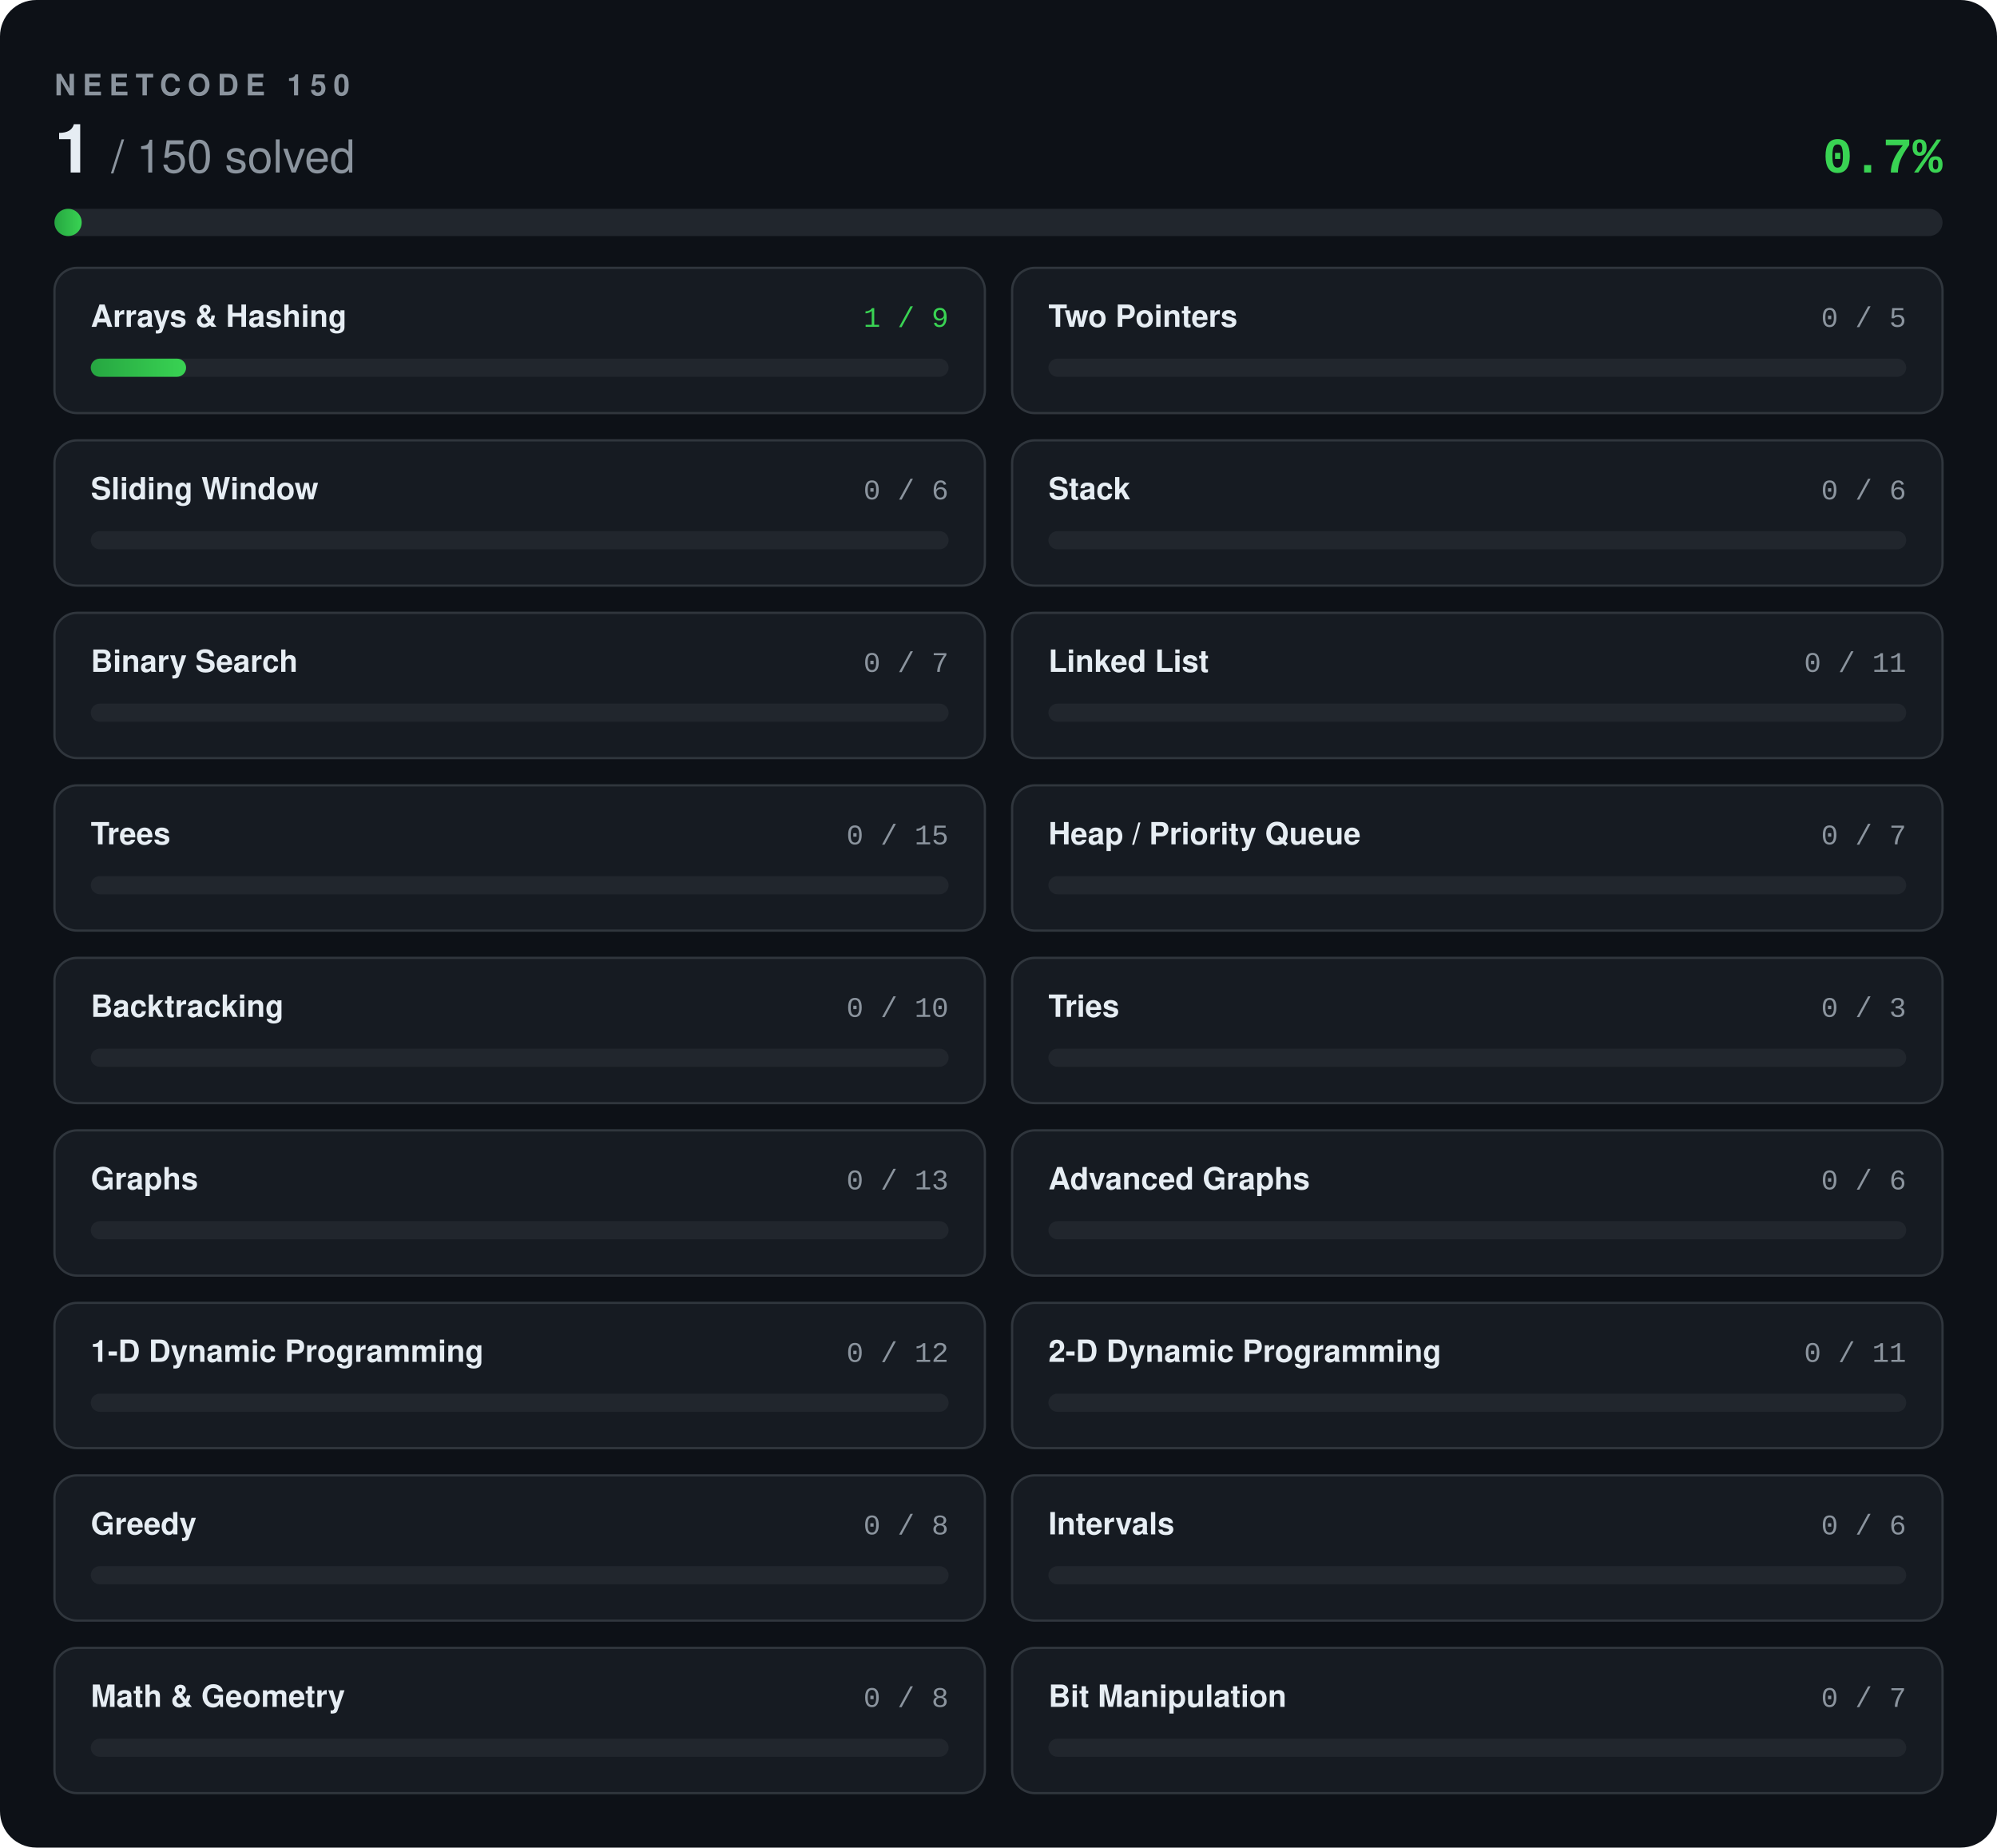
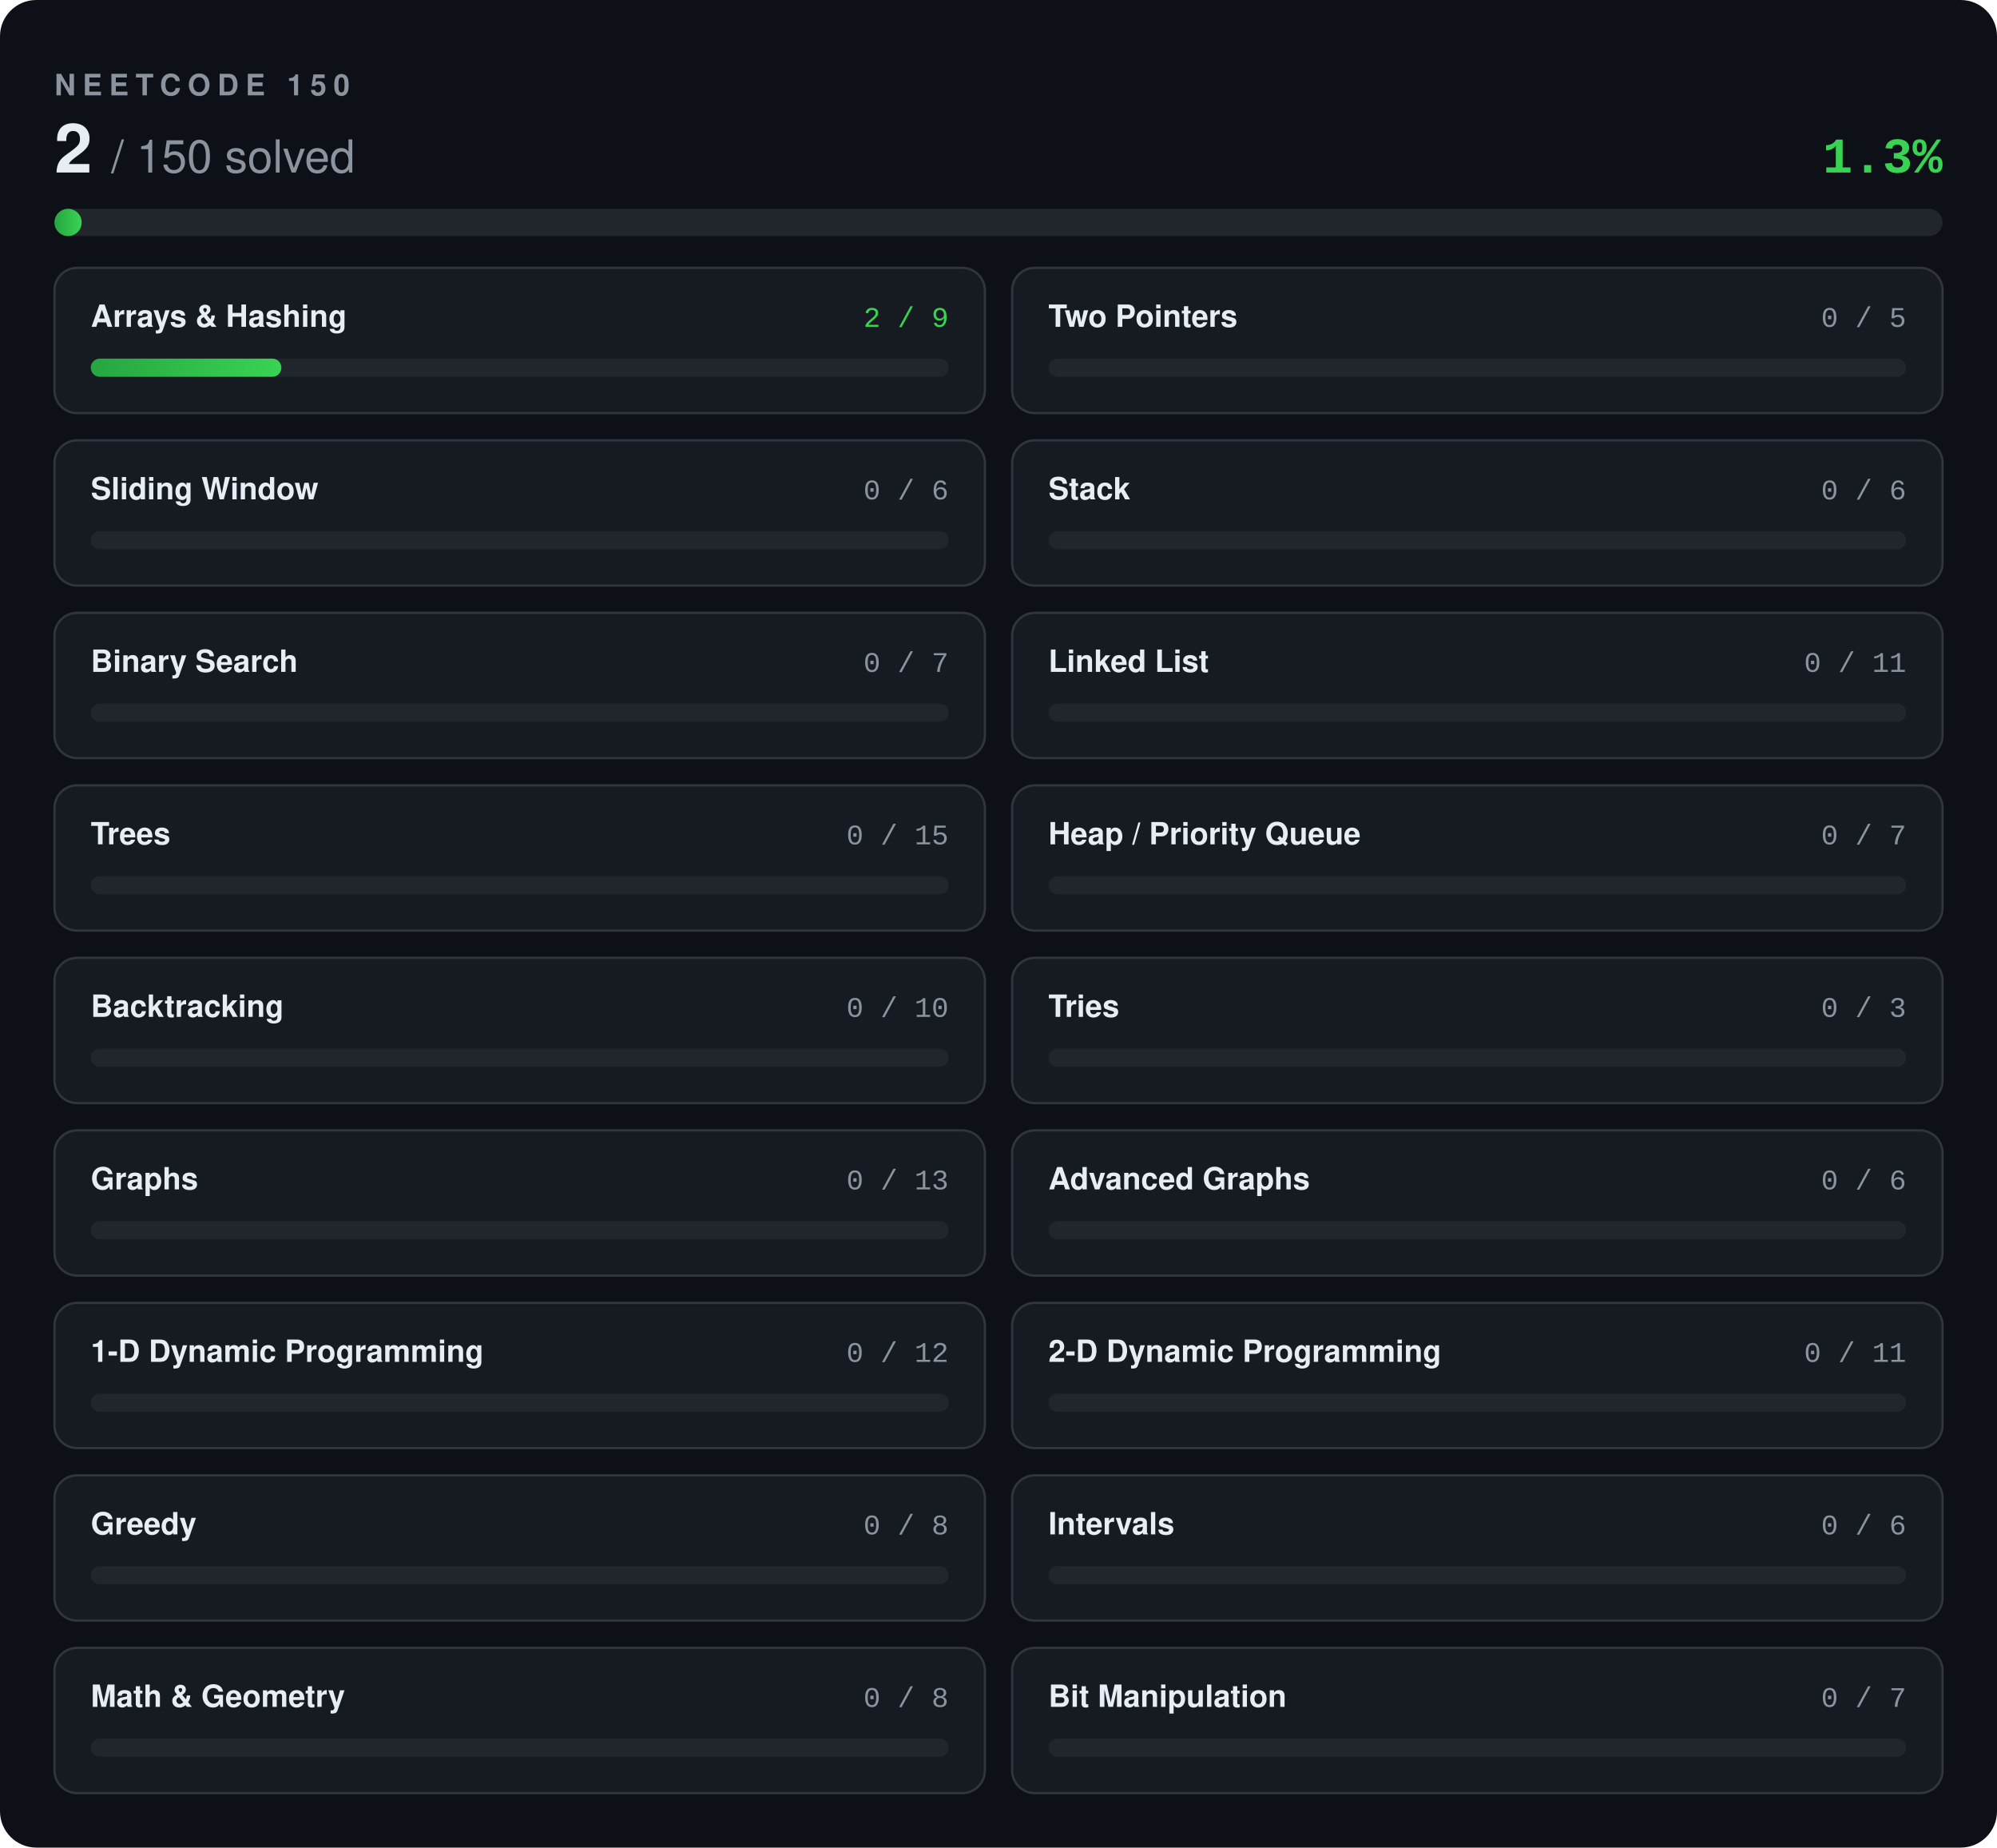
<svg xmlns="http://www.w3.org/2000/svg" width="880" height="814" viewBox="0 0 880 814">
  <defs>
    <linearGradient id="grad" x1="0" y1="0" x2="1" y2="0">
      <stop offset="0%" stop-color="#26a641" />
      <stop offset="100%" stop-color="#39d353" />
    </linearGradient>
  </defs>
  <rect width="880" height="814" rx="16" fill="#0d1117" />
  <text x="24" y="42" font-family="-apple-system, 'Segoe UI', Helvetica, Arial, sans-serif" font-size="13" font-weight="600" letter-spacing="3" fill="#8b949e">NEETCODE 150</text>
-   <text x="24" y="76" font-family="-apple-system, 'Segoe UI', Helvetica, Arial, sans-serif" font-size="30" font-weight="700" fill="#e6edf3">1 <tspan fill="#8b949e" font-size="20" font-weight="500">/ 150 solved</tspan>
+   <text x="24" y="76" font-family="-apple-system, 'Segoe UI', Helvetica, Arial, sans-serif" font-size="30" font-weight="700" fill="#e6edf3">2 <tspan fill="#8b949e" font-size="20" font-weight="500">/ 150 solved</tspan>
  </text>
-   <text x="856" y="76" text-anchor="end" font-family="'SFMono-Regular', Consolas, 'Liberation Mono', Menlo, monospace" font-size="22" font-weight="600" fill="#39d353">0.7%</text>
+   <text x="856" y="76" text-anchor="end" font-family="'SFMono-Regular', Consolas, 'Liberation Mono', Menlo, monospace" font-size="22" font-weight="600" fill="#39d353">1.3%</text>
  <rect x="24" y="92" width="832" height="12" rx="6.0" fill="#21262d" />
  <rect x="24" y="92" width="12.0" height="12" rx="6.0" fill="url(#grad)" />
  <rect x="24.0" y="118" width="410.0" height="64" rx="10" fill="#161b22" stroke="#30363d" />
  <text x="40.0" y="144" font-family="-apple-system, 'Segoe UI', Helvetica, Arial, sans-serif" font-size="13.5" font-weight="600" fill="#e6edf3">Arrays &amp; Hashing</text>
-   <text x="418.0" y="144" text-anchor="end" font-family="'SFMono-Regular', Consolas, 'Liberation Mono', Menlo, monospace" font-size="12.5" fill="#39d353">1 / 9</text>
+   <text x="418.0" y="144" text-anchor="end" font-family="'SFMono-Regular', Consolas, 'Liberation Mono', Menlo, monospace" font-size="12.5" fill="#39d353">2 / 9</text>
  <rect x="40.0" y="158" width="378.0" height="8" rx="4.0" fill="#21262d" />
-   <rect x="40.0" y="158" width="42.0" height="8" rx="4.0" fill="url(#grad)" />
+   <rect x="40.0" y="158" width="84.0" height="8" rx="4.0" fill="url(#grad)" />
  <rect x="446.0" y="118" width="410.0" height="64" rx="10" fill="#161b22" stroke="#30363d" />
  <text x="462.0" y="144" font-family="-apple-system, 'Segoe UI', Helvetica, Arial, sans-serif" font-size="13.5" font-weight="600" fill="#e6edf3">Two Pointers</text>
  <text x="840.0" y="144" text-anchor="end" font-family="'SFMono-Regular', Consolas, 'Liberation Mono', Menlo, monospace" font-size="12.5" fill="#8b949e">0 / 5</text>
  <rect x="462.0" y="158" width="378.0" height="8" rx="4.0" fill="#21262d" />
  <rect x="24.0" y="194" width="410.0" height="64" rx="10" fill="#161b22" stroke="#30363d" />
  <text x="40.0" y="220" font-family="-apple-system, 'Segoe UI', Helvetica, Arial, sans-serif" font-size="13.5" font-weight="600" fill="#e6edf3">Sliding Window</text>
  <text x="418.0" y="220" text-anchor="end" font-family="'SFMono-Regular', Consolas, 'Liberation Mono', Menlo, monospace" font-size="12.5" fill="#8b949e">0 / 6</text>
  <rect x="40.0" y="234" width="378.0" height="8" rx="4.0" fill="#21262d" />
  <rect x="446.0" y="194" width="410.0" height="64" rx="10" fill="#161b22" stroke="#30363d" />
  <text x="462.0" y="220" font-family="-apple-system, 'Segoe UI', Helvetica, Arial, sans-serif" font-size="13.5" font-weight="600" fill="#e6edf3">Stack</text>
  <text x="840.0" y="220" text-anchor="end" font-family="'SFMono-Regular', Consolas, 'Liberation Mono', Menlo, monospace" font-size="12.5" fill="#8b949e">0 / 6</text>
  <rect x="462.0" y="234" width="378.0" height="8" rx="4.0" fill="#21262d" />
  <rect x="24.0" y="270" width="410.0" height="64" rx="10" fill="#161b22" stroke="#30363d" />
  <text x="40.0" y="296" font-family="-apple-system, 'Segoe UI', Helvetica, Arial, sans-serif" font-size="13.5" font-weight="600" fill="#e6edf3">Binary Search</text>
  <text x="418.0" y="296" text-anchor="end" font-family="'SFMono-Regular', Consolas, 'Liberation Mono', Menlo, monospace" font-size="12.5" fill="#8b949e">0 / 7</text>
  <rect x="40.0" y="310" width="378.0" height="8" rx="4.0" fill="#21262d" />
  <rect x="446.0" y="270" width="410.0" height="64" rx="10" fill="#161b22" stroke="#30363d" />
  <text x="462.0" y="296" font-family="-apple-system, 'Segoe UI', Helvetica, Arial, sans-serif" font-size="13.5" font-weight="600" fill="#e6edf3">Linked List</text>
  <text x="840.0" y="296" text-anchor="end" font-family="'SFMono-Regular', Consolas, 'Liberation Mono', Menlo, monospace" font-size="12.5" fill="#8b949e">0 / 11</text>
  <rect x="462.0" y="310" width="378.0" height="8" rx="4.0" fill="#21262d" />
  <rect x="24.0" y="346" width="410.0" height="64" rx="10" fill="#161b22" stroke="#30363d" />
  <text x="40.0" y="372" font-family="-apple-system, 'Segoe UI', Helvetica, Arial, sans-serif" font-size="13.5" font-weight="600" fill="#e6edf3">Trees</text>
  <text x="418.0" y="372" text-anchor="end" font-family="'SFMono-Regular', Consolas, 'Liberation Mono', Menlo, monospace" font-size="12.5" fill="#8b949e">0 / 15</text>
  <rect x="40.0" y="386" width="378.0" height="8" rx="4.0" fill="#21262d" />
  <rect x="446.0" y="346" width="410.0" height="64" rx="10" fill="#161b22" stroke="#30363d" />
  <text x="462.0" y="372" font-family="-apple-system, 'Segoe UI', Helvetica, Arial, sans-serif" font-size="13.5" font-weight="600" fill="#e6edf3">Heap / Priority Queue</text>
  <text x="840.0" y="372" text-anchor="end" font-family="'SFMono-Regular', Consolas, 'Liberation Mono', Menlo, monospace" font-size="12.5" fill="#8b949e">0 / 7</text>
  <rect x="462.0" y="386" width="378.0" height="8" rx="4.0" fill="#21262d" />
  <rect x="24.0" y="422" width="410.0" height="64" rx="10" fill="#161b22" stroke="#30363d" />
  <text x="40.0" y="448" font-family="-apple-system, 'Segoe UI', Helvetica, Arial, sans-serif" font-size="13.5" font-weight="600" fill="#e6edf3">Backtracking</text>
  <text x="418.0" y="448" text-anchor="end" font-family="'SFMono-Regular', Consolas, 'Liberation Mono', Menlo, monospace" font-size="12.5" fill="#8b949e">0 / 10</text>
  <rect x="40.0" y="462" width="378.0" height="8" rx="4.0" fill="#21262d" />
  <rect x="446.0" y="422" width="410.0" height="64" rx="10" fill="#161b22" stroke="#30363d" />
  <text x="462.0" y="448" font-family="-apple-system, 'Segoe UI', Helvetica, Arial, sans-serif" font-size="13.5" font-weight="600" fill="#e6edf3">Tries</text>
  <text x="840.0" y="448" text-anchor="end" font-family="'SFMono-Regular', Consolas, 'Liberation Mono', Menlo, monospace" font-size="12.5" fill="#8b949e">0 / 3</text>
  <rect x="462.0" y="462" width="378.0" height="8" rx="4.0" fill="#21262d" />
  <rect x="24.0" y="498" width="410.0" height="64" rx="10" fill="#161b22" stroke="#30363d" />
  <text x="40.0" y="524" font-family="-apple-system, 'Segoe UI', Helvetica, Arial, sans-serif" font-size="13.5" font-weight="600" fill="#e6edf3">Graphs</text>
  <text x="418.0" y="524" text-anchor="end" font-family="'SFMono-Regular', Consolas, 'Liberation Mono', Menlo, monospace" font-size="12.5" fill="#8b949e">0 / 13</text>
  <rect x="40.0" y="538" width="378.0" height="8" rx="4.0" fill="#21262d" />
  <rect x="446.0" y="498" width="410.0" height="64" rx="10" fill="#161b22" stroke="#30363d" />
  <text x="462.0" y="524" font-family="-apple-system, 'Segoe UI', Helvetica, Arial, sans-serif" font-size="13.5" font-weight="600" fill="#e6edf3">Advanced Graphs</text>
  <text x="840.0" y="524" text-anchor="end" font-family="'SFMono-Regular', Consolas, 'Liberation Mono', Menlo, monospace" font-size="12.5" fill="#8b949e">0 / 6</text>
  <rect x="462.0" y="538" width="378.0" height="8" rx="4.0" fill="#21262d" />
  <rect x="24.0" y="574" width="410.0" height="64" rx="10" fill="#161b22" stroke="#30363d" />
  <text x="40.0" y="600" font-family="-apple-system, 'Segoe UI', Helvetica, Arial, sans-serif" font-size="13.5" font-weight="600" fill="#e6edf3">1-D Dynamic Programming</text>
  <text x="418.0" y="600" text-anchor="end" font-family="'SFMono-Regular', Consolas, 'Liberation Mono', Menlo, monospace" font-size="12.5" fill="#8b949e">0 / 12</text>
  <rect x="40.0" y="614" width="378.0" height="8" rx="4.0" fill="#21262d" />
  <rect x="446.0" y="574" width="410.0" height="64" rx="10" fill="#161b22" stroke="#30363d" />
  <text x="462.0" y="600" font-family="-apple-system, 'Segoe UI', Helvetica, Arial, sans-serif" font-size="13.5" font-weight="600" fill="#e6edf3">2-D Dynamic Programming</text>
  <text x="840.0" y="600" text-anchor="end" font-family="'SFMono-Regular', Consolas, 'Liberation Mono', Menlo, monospace" font-size="12.5" fill="#8b949e">0 / 11</text>
  <rect x="462.0" y="614" width="378.0" height="8" rx="4.0" fill="#21262d" />
  <rect x="24.0" y="650" width="410.0" height="64" rx="10" fill="#161b22" stroke="#30363d" />
  <text x="40.0" y="676" font-family="-apple-system, 'Segoe UI', Helvetica, Arial, sans-serif" font-size="13.5" font-weight="600" fill="#e6edf3">Greedy</text>
  <text x="418.0" y="676" text-anchor="end" font-family="'SFMono-Regular', Consolas, 'Liberation Mono', Menlo, monospace" font-size="12.5" fill="#8b949e">0 / 8</text>
  <rect x="40.0" y="690" width="378.0" height="8" rx="4.0" fill="#21262d" />
  <rect x="446.0" y="650" width="410.0" height="64" rx="10" fill="#161b22" stroke="#30363d" />
  <text x="462.0" y="676" font-family="-apple-system, 'Segoe UI', Helvetica, Arial, sans-serif" font-size="13.5" font-weight="600" fill="#e6edf3">Intervals</text>
  <text x="840.0" y="676" text-anchor="end" font-family="'SFMono-Regular', Consolas, 'Liberation Mono', Menlo, monospace" font-size="12.5" fill="#8b949e">0 / 6</text>
  <rect x="462.0" y="690" width="378.0" height="8" rx="4.0" fill="#21262d" />
  <rect x="24.0" y="726" width="410.0" height="64" rx="10" fill="#161b22" stroke="#30363d" />
  <text x="40.0" y="752" font-family="-apple-system, 'Segoe UI', Helvetica, Arial, sans-serif" font-size="13.5" font-weight="600" fill="#e6edf3">Math &amp; Geometry</text>
  <text x="418.0" y="752" text-anchor="end" font-family="'SFMono-Regular', Consolas, 'Liberation Mono', Menlo, monospace" font-size="12.5" fill="#8b949e">0 / 8</text>
  <rect x="40.0" y="766" width="378.0" height="8" rx="4.0" fill="#21262d" />
  <rect x="446.0" y="726" width="410.0" height="64" rx="10" fill="#161b22" stroke="#30363d" />
  <text x="462.0" y="752" font-family="-apple-system, 'Segoe UI', Helvetica, Arial, sans-serif" font-size="13.5" font-weight="600" fill="#e6edf3">Bit Manipulation</text>
  <text x="840.0" y="752" text-anchor="end" font-family="'SFMono-Regular', Consolas, 'Liberation Mono', Menlo, monospace" font-size="12.5" fill="#8b949e">0 / 7</text>
  <rect x="462.0" y="766" width="378.0" height="8" rx="4.0" fill="#21262d" />
</svg>
